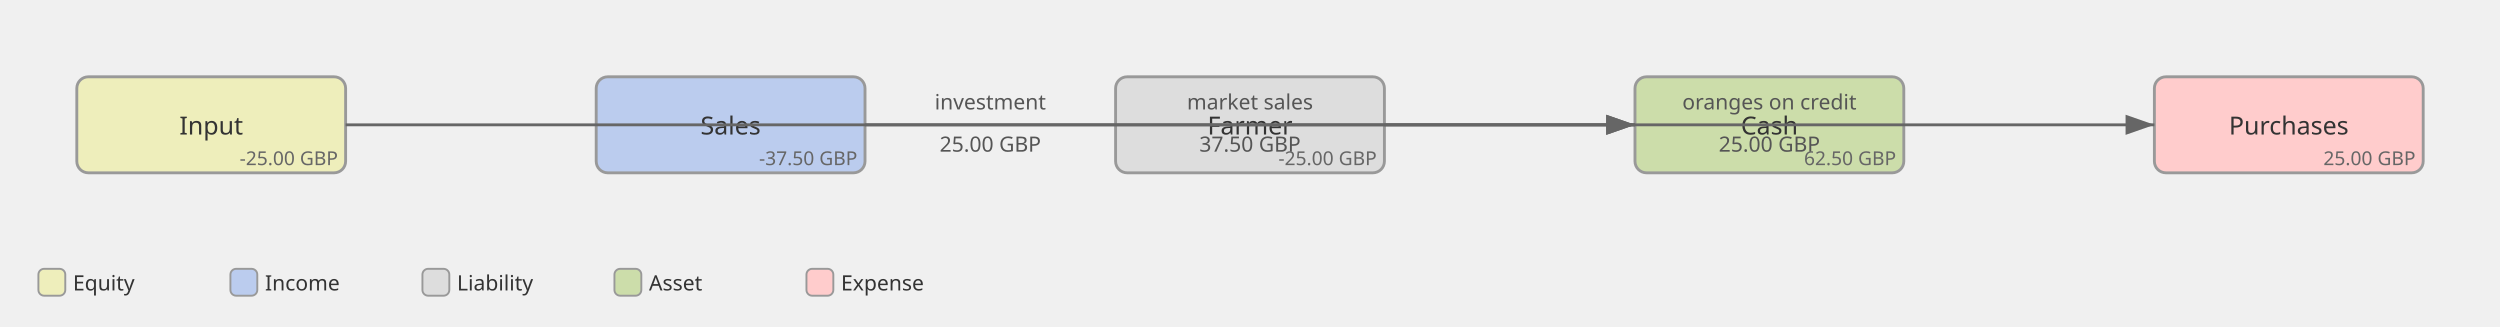
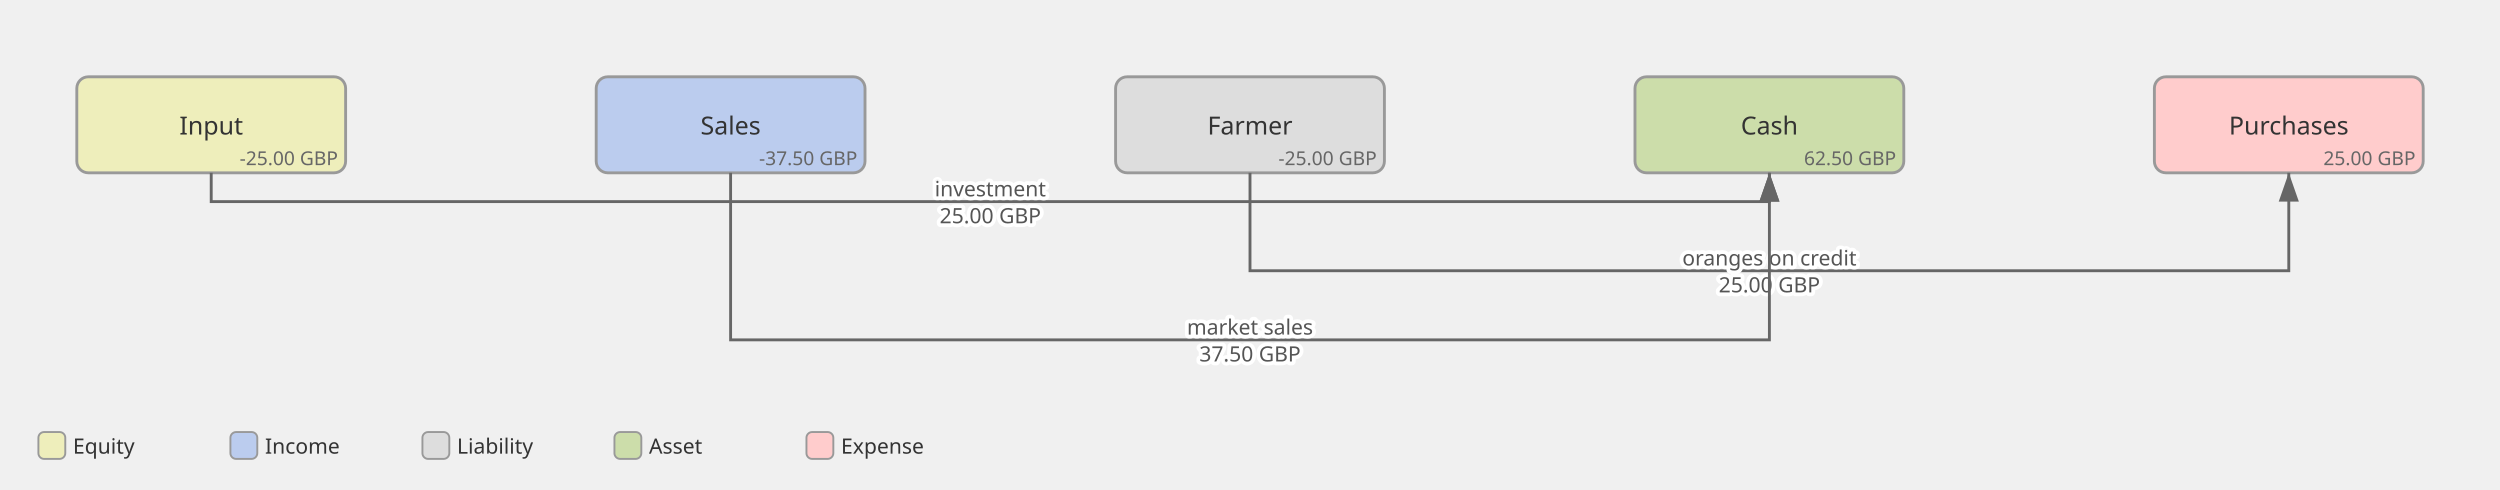
- <svg xmlns="http://www.w3.org/2000/svg" viewBox="0 0 1302 170" width="1302" height="170">
+ <svg xmlns="http://www.w3.org/2000/svg" viewBox="0 0 1302 255" width="1302" height="255">
  <defs>
    <marker id="arrowhead" markerWidth="10" markerHeight="7" refX="10" refY="3.5" orient="auto">
      <polygon points="0 0, 10 3.5, 0 7" fill="#666" />
    </marker>
  </defs>
  <style>
  .node rect { stroke: #999; stroke-width: 1.5; rx: 6; ry: 6; }
  .node text { font-family: sans-serif; font-size: 13px; fill: #333; text-anchor: middle; dominant-baseline: central; }
  .node .balance { font-size: 10px; fill: #666; text-anchor: end; dominant-baseline: auto; }
  .edge path { fill: none; stroke: #666; stroke-width: 1.5; marker-end: url(#arrowhead); }
  .edge text { font-family: sans-serif; font-size: 11px; fill: #555; text-anchor: middle; }
  .edge text.on-path { dominant-baseline: central; paint-order: stroke; stroke: #fff; stroke-width: 4px; stroke-linejoin: round; }
  .legend text { font-family: sans-serif; font-size: 11px; fill: #333; dominant-baseline: central; }
  .legend rect { stroke: #999; stroke-width: 1; rx: 3; ry: 3; }
</style>
  <g class="node" transform="translate(40,40)">
    <rect width="140" height="50" fill="#EEB" />
    <text x="70" y="25">Input</text>
    <text class="balance" x="140" y="50" dx="-4" dy="-4">-25.00 GBP</text>
  </g>
  <g class="node" transform="translate(310.5,40)">
    <rect width="140" height="50" fill="#BCE" />
    <text x="70" y="25">Sales</text>
    <text class="balance" x="140" y="50" dx="-4" dy="-4">-37.50 GBP</text>
  </g>
  <g class="node" transform="translate(581,40)">
    <rect width="140" height="50" fill="#DDD" />
    <text x="70" y="25">Farmer</text>
    <text class="balance" x="140" y="50" dx="-4" dy="-4">-25.00 GBP</text>
  </g>
  <g class="node" transform="translate(851.5,40)">
    <rect width="140" height="50" fill="#CDA" />
    <text x="70" y="25">Cash</text>
    <text class="balance" x="140" y="50" dx="-4" dy="-4">62.50 GBP</text>
  </g>
  <g class="node" transform="translate(1122,40)">
    <rect width="140" height="50" fill="#FCC" />
    <text x="70" y="25">Purchases</text>
    <text class="balance" x="140" y="50" dx="-4" dy="-4">25.00 GBP</text>
  </g>
  <g class="edge">
-     <path d="M180.0,65.0 C515.8,65.0 515.8,65.0 851.5,65.0" />
-     <text x="515.75" y="57">investment</text>
-     <text x="515.75" y="79">25.00 GBP</text>
+     <path d="M110.0,90.0 L110.0,105.0 L921.5,105.0 L921.5,90.0" />
+     <text class="on-path" x="515.75" y="98">investment</text>
+     <text class="on-path" x="515.75" y="112">25.00 GBP</text>
  </g>
  <g class="edge">
-     <path d="M721.0,65.0 C921.5,65.0 921.5,65.0 1122.0,65.0" />
-     <text x="921.5" y="57">oranges on credit</text>
-     <text x="921.5" y="79">25.00 GBP</text>
+     <path d="M651.0,90.0 L651.0,141.0 L1192.0,141.0 L1192.0,90.0" />
+     <text class="on-path" x="921.5" y="134">oranges on credit</text>
+     <text class="on-path" x="921.5" y="148">25.00 GBP</text>
  </g>
  <g class="edge">
-     <path d="M450.5,65.0 C651.0,65.0 651.0,65.0 851.5,65.0" />
-     <text x="651" y="57">market sales</text>
-     <text x="651" y="79">37.50 GBP</text>
+     <path d="M380.5,90.0 L380.5,177.0 L921.5,177.0 L921.5,90.0" />
+     <text class="on-path" x="651" y="170">market sales</text>
+     <text class="on-path" x="651" y="184">37.50 GBP</text>
  </g>
-   <g class="legend" transform="translate(20,170)" dy="-30">
+   <g class="legend" transform="translate(20,255)" dy="-30">
    <rect x="0" y="-30" width="14" height="14" fill="#EEB" />
    <text x="18" y="-23">Equity</text>
    <rect x="100" y="-30" width="14" height="14" fill="#BCE" />
    <text x="118" y="-23">Income</text>
    <rect x="200" y="-30" width="14" height="14" fill="#DDD" />
    <text x="218" y="-23">Liability</text>
    <rect x="300" y="-30" width="14" height="14" fill="#CDA" />
    <text x="318" y="-23">Asset</text>
    <rect x="400" y="-30" width="14" height="14" fill="#FCC" />
    <text x="418" y="-23">Expense</text>
  </g>
</svg>
